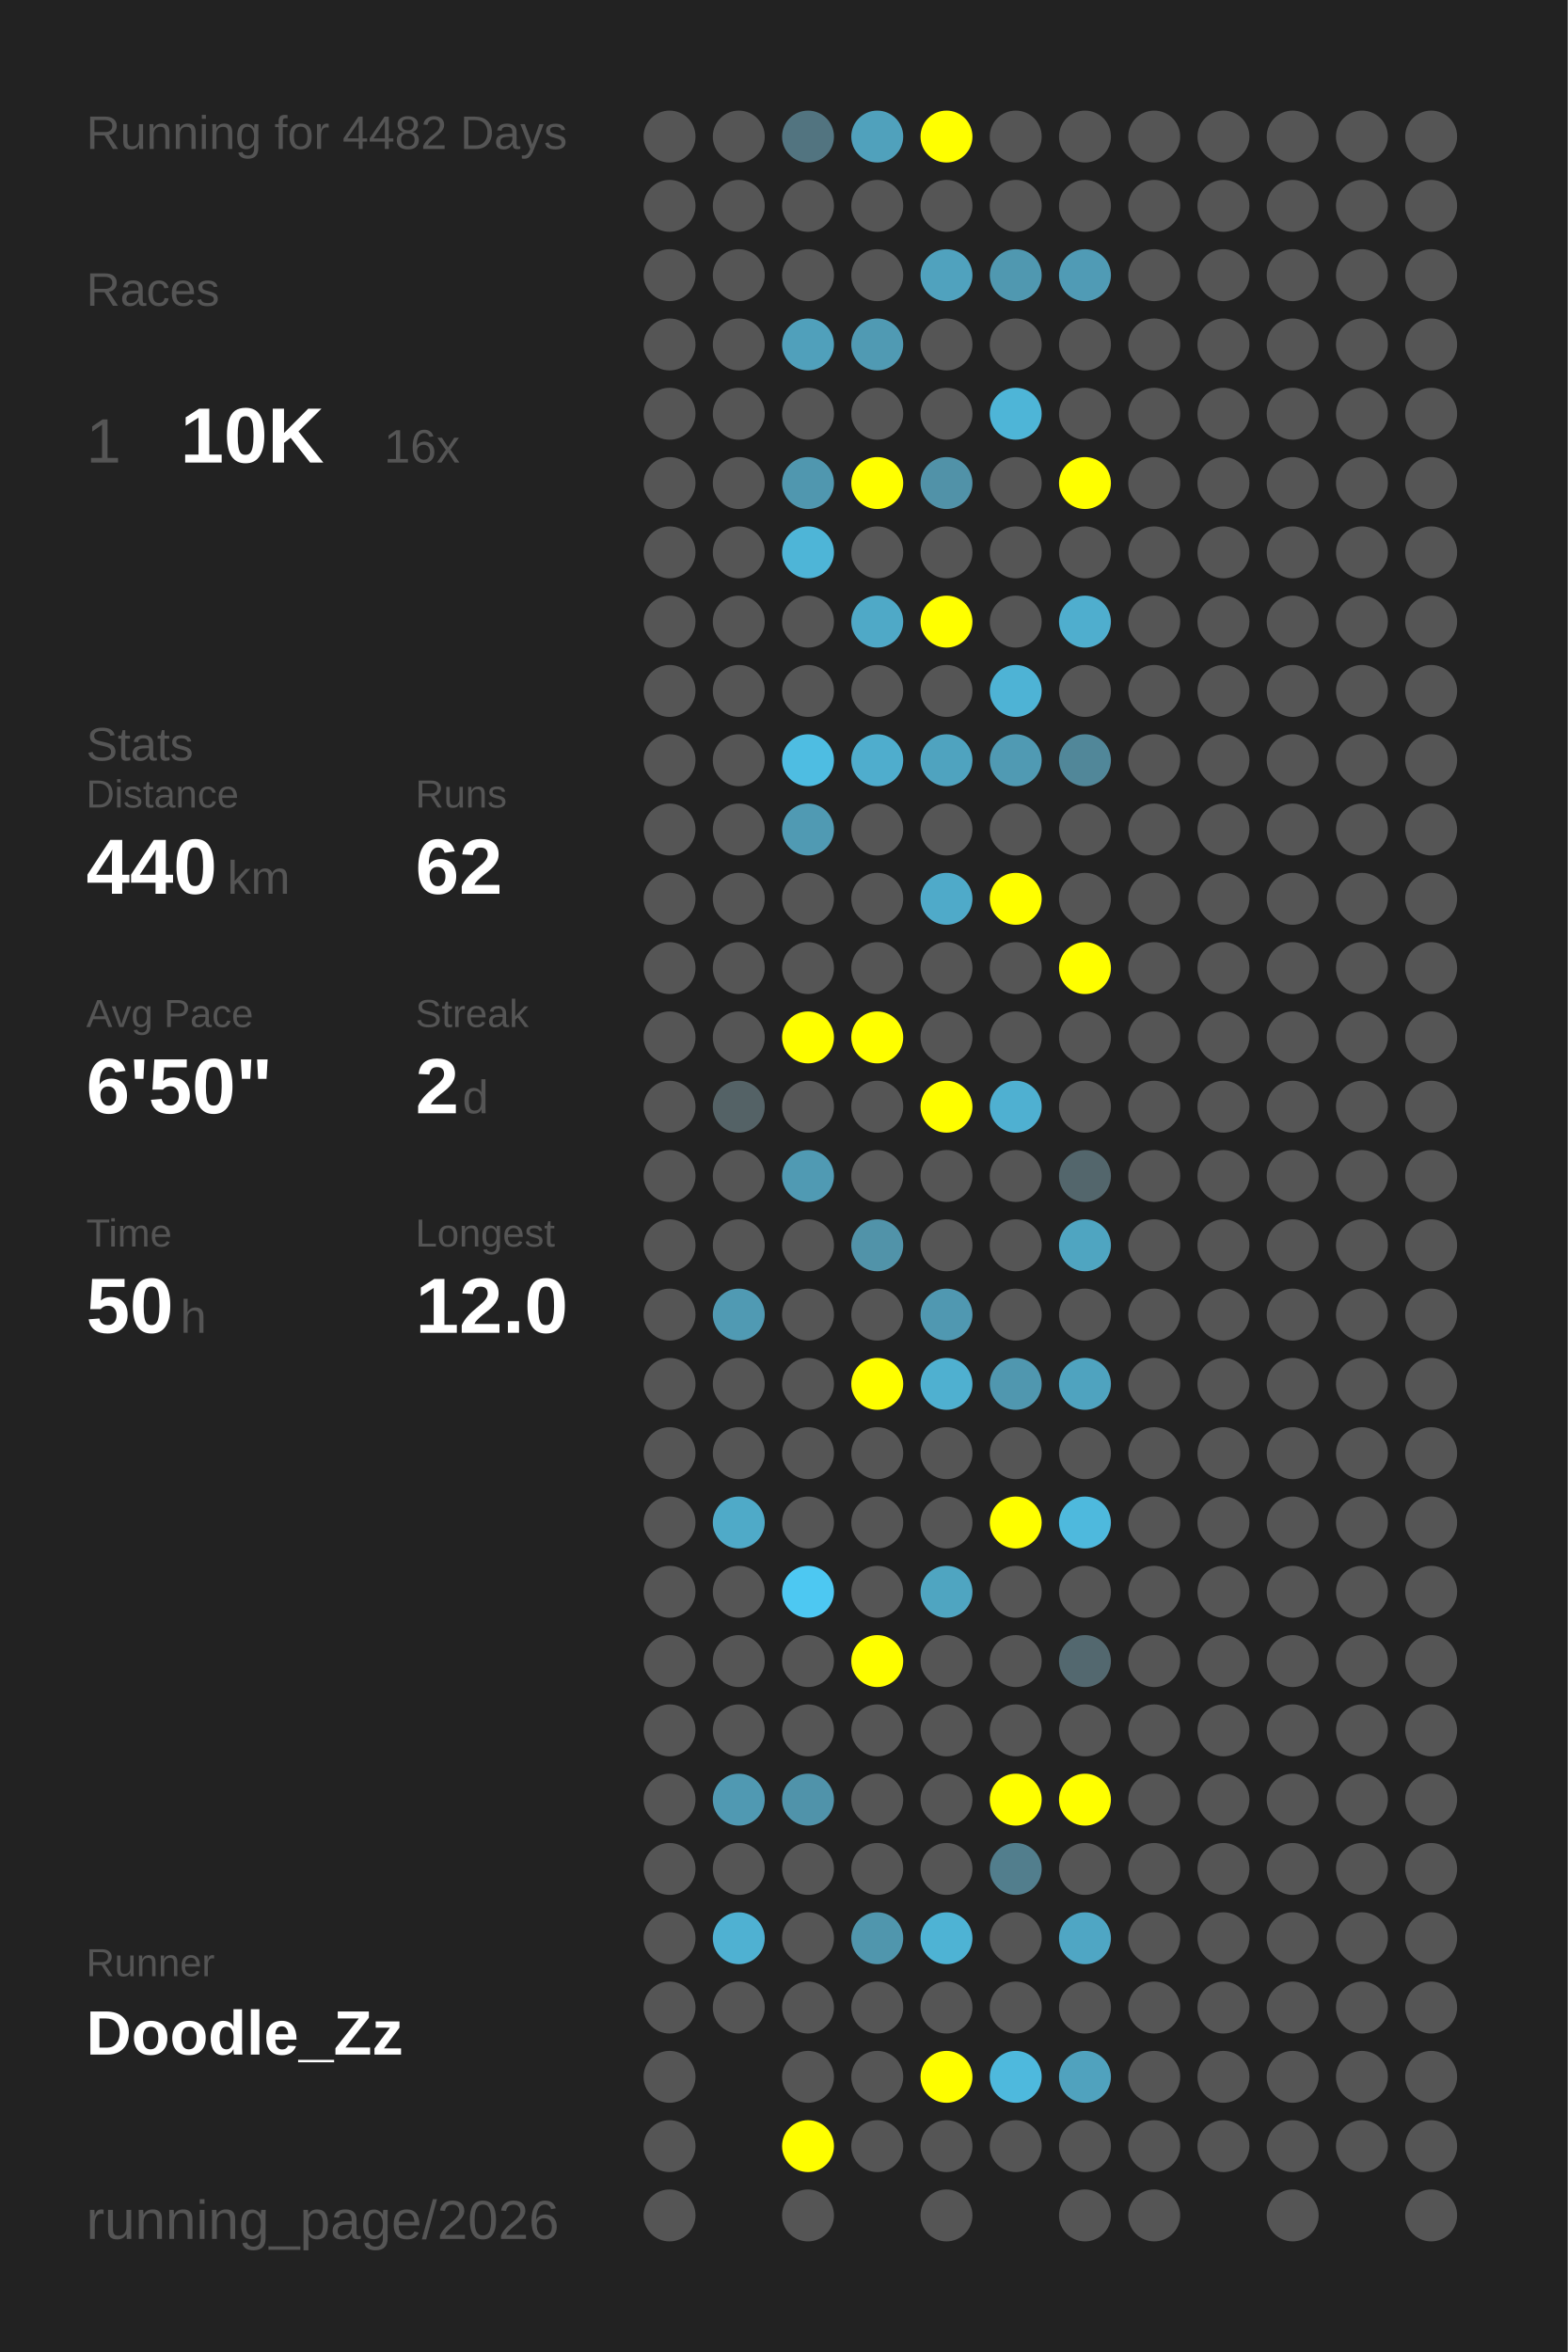
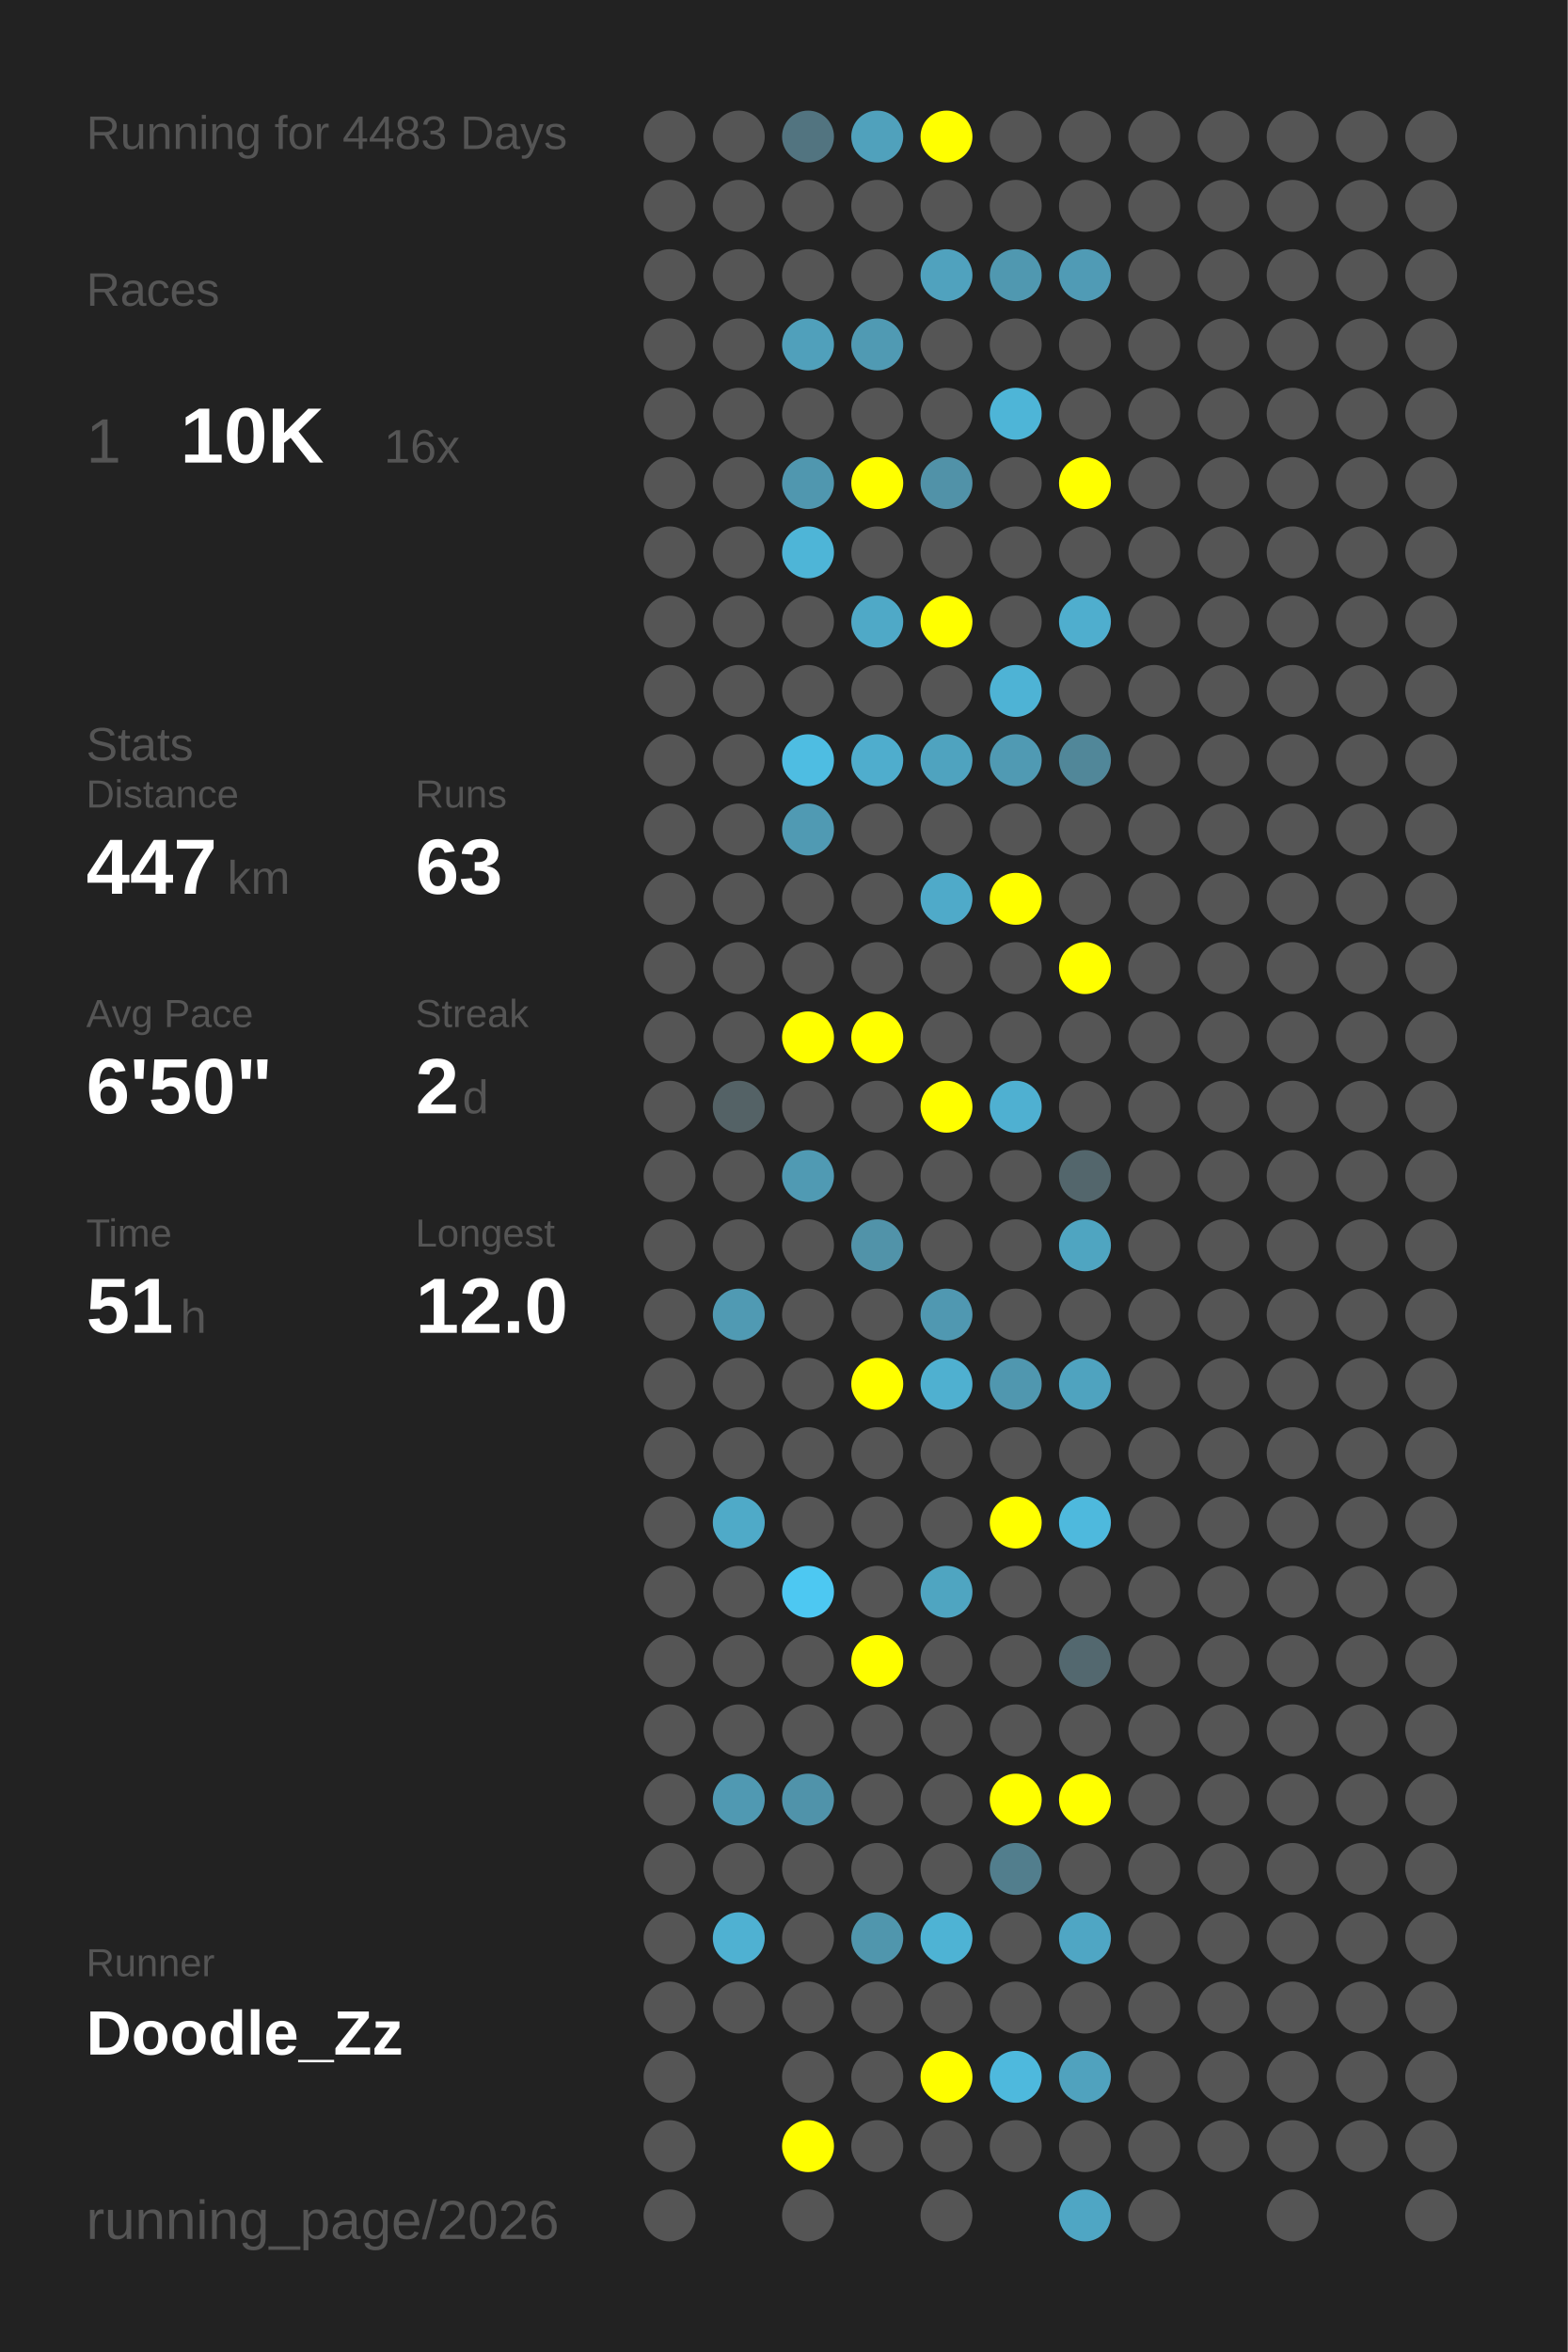
<svg xmlns="http://www.w3.org/2000/svg" baseProfile="full" height="300mm" version="1.1" viewBox="0,0,200,300" width="200mm">
  <defs />
  <rect fill="#222222" height="300" width="200" x="0" y="0" />
-   <text fill="#555555" style="font-size:6px; font-family:Arial;" x="11" y="19">Running for 4482 Days</text>
+   <text fill="#555555" style="font-size:6px; font-family:Arial;" x="11" y="19">Running for 4483 Days</text>
  <text fill="#555555" style="font-size:6px; font-family:Arial;" x="11" y="39">Races</text>
  <text fill="#555555" style="font-size:8px; font-family:Arial;" x="11" y="59">1</text>
  <text fill="#FFFFFF" style="font-size:10px; font-family:Arial; font-weight:bold;" x="23" y="59">10K</text>
  <text fill="#555555" style="font-size:6px; font-family:Arial;" x="49" y="59">16x</text>
  <text fill="#555555" style="font-size:6px; font-family:Arial;" x="11" y="97">Stats</text>
  <text fill="#555555" style="font-size:5px; font-family:Arial;" x="11" y="103">Distance</text>
-   <text fill="#FFFFFF" style="font-size:10px; font-family:Arial; font-weight:bold;" x="11" y="114">440</text>
+   <text fill="#FFFFFF" style="font-size:10px; font-family:Arial; font-weight:bold;" x="11" y="114">447</text>
  <text fill="#555555" style="font-size:6px; font-family:Arial;" x="29" y="114">km</text>
  <text fill="#555555" style="font-size:5px; font-family:Arial;" x="53" y="103">Runs</text>
-   <text fill="#FFFFFF" style="font-size:10px; font-family:Arial; font-weight:bold;" x="53" y="114">62</text>
+   <text fill="#FFFFFF" style="font-size:10px; font-family:Arial; font-weight:bold;" x="53" y="114">63</text>
  <text fill="#555555" style="font-size:5px; font-family:Arial;" x="11" y="131">Avg Pace</text>
  <text fill="#FFFFFF" style="font-size:10px; font-family:Arial; font-weight:bold;" x="11" y="142">6'50"</text>
  <text fill="#555555" style="font-size:5px; font-family:Arial;" x="53" y="131">Streak</text>
  <text fill="#FFFFFF" style="font-size:10px; font-family:Arial; font-weight:bold;" x="53" y="142">2</text>
  <text fill="#555555" style="font-size:6px; font-family:Arial;" x="59" y="142">d</text>
  <text fill="#555555" style="font-size:5px; font-family:Arial;" x="11" y="159">Time</text>
-   <text fill="#FFFFFF" style="font-size:10px; font-family:Arial; font-weight:bold;" x="11" y="170">50</text>
+   <text fill="#FFFFFF" style="font-size:10px; font-family:Arial; font-weight:bold;" x="11" y="170">51</text>
  <text fill="#555555" style="font-size:6px; font-family:Arial;" x="23" y="170">h</text>
  <text fill="#555555" style="font-size:5px; font-family:Arial;" x="53" y="159">Longest</text>
  <text fill="#FFFFFF" style="font-size:10px; font-family:Arial; font-weight:bold;" x="53" y="170">12.0</text>
  <text fill="#555555" style="font-size:5px; font-family:Arial;" x="11" y="252.065">Runner</text>
  <text fill="#FFFFFF" style="font-size:8px; font-family:Arial; font-weight:bold;" x="11" y="262.065">Doodle_Zz</text>
  <text fill="#555555" style="font-size:7px; font-family:Arial;" x="11" y="285.581">running_page/2026</text>
  <circle cx="85.417" cy="17.419" fill="#555555" r="3.312" />
  <circle cx="85.417" cy="26.258" fill="#555555" r="3.312" />
  <circle cx="85.417" cy="35.097" fill="#555555" r="3.312" />
  <circle cx="85.417" cy="43.935" fill="#555555" r="3.312" />
  <circle cx="85.417" cy="52.774" fill="#555555" r="3.312" />
  <circle cx="85.417" cy="61.613" fill="#555555" r="3.312" />
  <circle cx="85.417" cy="70.452" fill="#555555" r="3.312" />
  <circle cx="85.417" cy="79.29" fill="#555555" r="3.312" />
  <circle cx="85.417" cy="88.129" fill="#555555" r="3.312" />
  <circle cx="85.417" cy="96.968" fill="#555555" r="3.312" />
  <circle cx="85.417" cy="105.806" fill="#555555" r="3.312" />
  <circle cx="85.417" cy="114.645" fill="#555555" r="3.312" />
  <circle cx="85.417" cy="123.484" fill="#555555" r="3.312" />
  <circle cx="85.417" cy="132.323" fill="#555555" r="3.312" />
  <circle cx="85.417" cy="141.161" fill="#555555" r="3.312" />
  <circle cx="85.417" cy="150" fill="#555555" r="3.312" />
  <circle cx="85.417" cy="158.839" fill="#555555" r="3.312" />
  <circle cx="85.417" cy="167.677" fill="#555555" r="3.312" />
  <circle cx="85.417" cy="176.516" fill="#555555" r="3.312" />
  <circle cx="85.417" cy="185.355" fill="#555555" r="3.312" />
  <circle cx="85.417" cy="194.194" fill="#555555" r="3.312" />
  <circle cx="85.417" cy="203.032" fill="#555555" r="3.312" />
  <circle cx="85.417" cy="211.871" fill="#555555" r="3.312" />
  <circle cx="85.417" cy="220.71" fill="#555555" r="3.312" />
  <circle cx="85.417" cy="229.548" fill="#555555" r="3.312" />
  <circle cx="85.417" cy="238.387" fill="#555555" r="3.312" />
  <circle cx="85.417" cy="247.226" fill="#555555" r="3.312" />
  <circle cx="85.417" cy="256.065" fill="#555555" r="3.312" />
  <circle cx="85.417" cy="264.903" fill="#555555" r="3.312" />
  <circle cx="85.417" cy="273.742" fill="#555555" r="3.312" />
  <circle cx="85.417" cy="282.581" fill="#555555" r="3.312" />
  <circle cx="94.25" cy="17.419" fill="#555555" r="3.312" />
  <circle cx="94.25" cy="26.258" fill="#555555" r="3.312" />
  <circle cx="94.25" cy="35.097" fill="#555555" r="3.312" />
  <circle cx="94.25" cy="43.935" fill="#555555" r="3.312" />
  <circle cx="94.25" cy="52.774" fill="#555555" r="3.312" />
  <circle cx="94.25" cy="61.613" fill="#555555" r="3.312" />
  <circle cx="94.25" cy="70.452" fill="#555555" r="3.312" />
  <circle cx="94.25" cy="79.29" fill="#555555" r="3.312" />
  <circle cx="94.25" cy="88.129" fill="#555555" r="3.312" />
  <circle cx="94.25" cy="96.968" fill="#555555" r="3.312" />
  <circle cx="94.25" cy="105.806" fill="#555555" r="3.312" />
  <circle cx="94.25" cy="114.645" fill="#555555" r="3.312" />
  <circle cx="94.25" cy="123.484" fill="#555555" r="3.312" />
  <circle cx="94.25" cy="132.323" fill="#555555" r="3.312" />
  <circle cx="94.25" cy="141.161" fill="#546266" r="3.312" />
  <circle cx="94.25" cy="150" fill="#555555" r="3.312" />
  <circle cx="94.25" cy="158.839" fill="#555555" r="3.312" />
  <circle cx="94.25" cy="167.677" fill="#509ab3" r="3.312" />
  <circle cx="94.25" cy="176.516" fill="#555555" r="3.312" />
  <circle cx="94.25" cy="185.355" fill="#555555" r="3.312" />
  <circle cx="94.25" cy="194.194" fill="#4faac8" r="3.312" />
  <circle cx="94.25" cy="203.032" fill="#555555" r="3.312" />
  <circle cx="94.25" cy="211.871" fill="#555555" r="3.312" />
  <circle cx="94.25" cy="220.71" fill="#555555" r="3.312" />
  <circle cx="94.25" cy="229.548" fill="#5099b2" r="3.312" />
  <circle cx="94.25" cy="238.387" fill="#555555" r="3.312" />
  <circle cx="94.25" cy="247.226" fill="#4fb1d2" r="3.312" />
  <circle cx="94.25" cy="256.065" fill="#555555" r="3.312" />
  <circle cx="103.083" cy="17.419" fill="#527480" r="3.312" />
  <circle cx="103.083" cy="26.258" fill="#555555" r="3.312" />
  <circle cx="103.083" cy="35.097" fill="#555555" r="3.312" />
  <circle cx="103.083" cy="43.935" fill="#50a0bb" r="3.312" />
  <circle cx="103.083" cy="52.774" fill="#555555" r="3.312" />
  <circle cx="103.083" cy="61.613" fill="#5097af" r="3.312" />
  <circle cx="103.083" cy="70.452" fill="#4eb5d7" r="3.312" />
  <circle cx="103.083" cy="79.29" fill="#555555" r="3.312" />
  <circle cx="103.083" cy="88.129" fill="#555555" r="3.312" />
  <circle cx="103.083" cy="96.968" fill="#4ebde2" r="3.312" />
  <circle cx="103.083" cy="105.806" fill="#509ab3" r="3.312" />
  <circle cx="103.083" cy="114.645" fill="#555555" r="3.312" />
  <circle cx="103.083" cy="123.484" fill="#555555" r="3.312" />
  <circle cx="103.083" cy="132.323" fill="#FFFF00" r="3.312" />
  <circle cx="103.083" cy="141.161" fill="#555555" r="3.312" />
  <circle cx="103.083" cy="150" fill="#509ab3" r="3.312" />
  <circle cx="103.083" cy="158.839" fill="#555555" r="3.312" />
  <circle cx="103.083" cy="167.677" fill="#555555" r="3.312" />
  <circle cx="103.083" cy="176.516" fill="#555555" r="3.312" />
  <circle cx="103.083" cy="185.355" fill="#555555" r="3.312" />
  <circle cx="103.083" cy="194.194" fill="#555555" r="3.312" />
  <circle cx="103.083" cy="203.032" fill="#4dc8f2" r="3.312" />
  <circle cx="103.083" cy="211.871" fill="#555555" r="3.312" />
  <circle cx="103.083" cy="220.71" fill="#555555" r="3.312" />
  <circle cx="103.083" cy="229.548" fill="#5093aa" r="3.312" />
  <circle cx="103.083" cy="238.387" fill="#555555" r="3.312" />
  <circle cx="103.083" cy="247.226" fill="#555555" r="3.312" />
  <circle cx="103.083" cy="256.065" fill="#555555" r="3.312" />
  <circle cx="103.083" cy="264.903" fill="#555555" r="3.312" />
  <circle cx="103.083" cy="273.742" fill="#FFFF00" r="3.312" />
  <circle cx="103.083" cy="282.581" fill="#555555" r="3.312" />
  <circle cx="111.917" cy="17.419" fill="#50a1bc" r="3.312" />
  <circle cx="111.917" cy="26.258" fill="#555555" r="3.312" />
  <circle cx="111.917" cy="35.097" fill="#555555" r="3.312" />
  <circle cx="111.917" cy="43.935" fill="#509ab3" r="3.312" />
  <circle cx="111.917" cy="52.774" fill="#555555" r="3.312" />
  <circle cx="111.917" cy="61.613" fill="#FFFF00" r="3.312" />
  <circle cx="111.917" cy="70.452" fill="#555555" r="3.312" />
  <circle cx="111.917" cy="79.29" fill="#4fa9c7" r="3.312" />
  <circle cx="111.917" cy="88.129" fill="#555555" r="3.312" />
  <circle cx="111.917" cy="96.968" fill="#4fadcd" r="3.312" />
  <circle cx="111.917" cy="105.806" fill="#555555" r="3.312" />
  <circle cx="111.917" cy="114.645" fill="#555555" r="3.312" />
  <circle cx="111.917" cy="123.484" fill="#555555" r="3.312" />
  <circle cx="111.917" cy="132.323" fill="#FFFF00" r="3.312" />
  <circle cx="111.917" cy="141.161" fill="#555555" r="3.312" />
  <circle cx="111.917" cy="150" fill="#555555" r="3.312" />
  <circle cx="111.917" cy="158.839" fill="#5193a9" r="3.312" />
  <circle cx="111.917" cy="167.677" fill="#555555" r="3.312" />
  <circle cx="111.917" cy="176.516" fill="#FFFF00" r="3.312" />
  <circle cx="111.917" cy="185.355" fill="#555555" r="3.312" />
  <circle cx="111.917" cy="194.194" fill="#555555" r="3.312" />
  <circle cx="111.917" cy="203.032" fill="#555555" r="3.312" />
  <circle cx="111.917" cy="211.871" fill="#FFFF00" r="3.312" />
  <circle cx="111.917" cy="220.71" fill="#555555" r="3.312" />
  <circle cx="111.917" cy="229.548" fill="#555555" r="3.312" />
  <circle cx="111.917" cy="238.387" fill="#555555" r="3.312" />
  <circle cx="111.917" cy="247.226" fill="#5096ad" r="3.312" />
  <circle cx="111.917" cy="256.065" fill="#555555" r="3.312" />
  <circle cx="111.917" cy="264.903" fill="#555555" r="3.312" />
  <circle cx="111.917" cy="273.742" fill="#555555" r="3.312" />
  <circle cx="120.75" cy="17.419" fill="#FFFF00" r="3.312" />
  <circle cx="120.75" cy="26.258" fill="#555555" r="3.312" />
  <circle cx="120.75" cy="35.097" fill="#50a2be" r="3.312" />
  <circle cx="120.75" cy="43.935" fill="#555555" r="3.312" />
  <circle cx="120.75" cy="52.774" fill="#555555" r="3.312" />
  <circle cx="120.75" cy="61.613" fill="#5192a8" r="3.312" />
  <circle cx="120.75" cy="70.452" fill="#555555" r="3.312" />
  <circle cx="120.75" cy="79.29" fill="#FFFF00" r="3.312" />
  <circle cx="120.75" cy="88.129" fill="#555555" r="3.312" />
  <circle cx="120.75" cy="96.968" fill="#4fa3bf" r="3.312" />
  <circle cx="120.75" cy="105.806" fill="#555555" r="3.312" />
  <circle cx="120.75" cy="114.645" fill="#4faac9" r="3.312" />
  <circle cx="120.75" cy="123.484" fill="#555555" r="3.312" />
  <circle cx="120.75" cy="132.323" fill="#555555" r="3.312" />
  <circle cx="120.75" cy="141.161" fill="#FFFF00" r="3.312" />
  <circle cx="120.75" cy="150" fill="#555555" r="3.312" />
  <circle cx="120.75" cy="158.839" fill="#555555" r="3.312" />
  <circle cx="120.75" cy="167.677" fill="#5098b1" r="3.312" />
  <circle cx="120.75" cy="176.516" fill="#4fb0d0" r="3.312" />
  <circle cx="120.75" cy="185.355" fill="#555555" r="3.312" />
  <circle cx="120.75" cy="194.194" fill="#555555" r="3.312" />
  <circle cx="120.75" cy="203.032" fill="#4fa5c1" r="3.312" />
  <circle cx="120.75" cy="211.871" fill="#555555" r="3.312" />
  <circle cx="120.75" cy="220.71" fill="#555555" r="3.312" />
  <circle cx="120.75" cy="229.548" fill="#555555" r="3.312" />
  <circle cx="120.75" cy="238.387" fill="#555555" r="3.312" />
  <circle cx="120.75" cy="247.226" fill="#4eb3d4" r="3.312" />
  <circle cx="120.75" cy="256.065" fill="#555555" r="3.312" />
  <circle cx="120.75" cy="264.903" fill="#FFFF00" r="3.312" />
  <circle cx="120.75" cy="273.742" fill="#555555" r="3.312" />
  <circle cx="120.75" cy="282.581" fill="#555555" r="3.312" />
  <circle cx="129.583" cy="17.419" fill="#555555" r="3.312" />
  <circle cx="129.583" cy="26.258" fill="#555555" r="3.312" />
  <circle cx="129.583" cy="35.097" fill="#5098b0" r="3.312" />
  <circle cx="129.583" cy="43.935" fill="#555555" r="3.312" />
  <circle cx="129.583" cy="52.774" fill="#4eb5d7" r="3.312" />
  <circle cx="129.583" cy="61.613" fill="#555555" r="3.312" />
  <circle cx="129.583" cy="70.452" fill="#555555" r="3.312" />
  <circle cx="129.583" cy="79.29" fill="#555555" r="3.312" />
  <circle cx="129.583" cy="88.129" fill="#4eb3d5" r="3.312" />
  <circle cx="129.583" cy="96.968" fill="#509ab3" r="3.312" />
  <circle cx="129.583" cy="105.806" fill="#555555" r="3.312" />
  <circle cx="129.583" cy="114.645" fill="#FFFF00" r="3.312" />
  <circle cx="129.583" cy="123.484" fill="#555555" r="3.312" />
  <circle cx="129.583" cy="132.323" fill="#555555" r="3.312" />
  <circle cx="129.583" cy="141.161" fill="#4fb0d1" r="3.312" />
  <circle cx="129.583" cy="150" fill="#555555" r="3.312" />
  <circle cx="129.583" cy="158.839" fill="#555555" r="3.312" />
  <circle cx="129.583" cy="167.677" fill="#555555" r="3.312" />
  <circle cx="129.583" cy="176.516" fill="#5097af" r="3.312" />
  <circle cx="129.583" cy="185.355" fill="#555555" r="3.312" />
  <circle cx="129.583" cy="194.194" fill="#FFFF00" r="3.312" />
  <circle cx="129.583" cy="203.032" fill="#555555" r="3.312" />
  <circle cx="129.583" cy="211.871" fill="#555555" r="3.312" />
  <circle cx="129.583" cy="220.71" fill="#555555" r="3.312" />
  <circle cx="129.583" cy="229.548" fill="#FFFF00" r="3.312" />
  <circle cx="129.583" cy="238.387" fill="#527e8d" r="3.312" />
  <circle cx="129.583" cy="247.226" fill="#555555" r="3.312" />
  <circle cx="129.583" cy="256.065" fill="#555555" r="3.312" />
  <circle cx="129.583" cy="264.903" fill="#4eb9dd" r="3.312" />
  <circle cx="129.583" cy="273.742" fill="#555555" r="3.312" />
  <circle cx="138.417" cy="17.419" fill="#555555" r="3.312" />
  <circle cx="138.417" cy="26.258" fill="#555555" r="3.312" />
  <circle cx="138.417" cy="35.097" fill="#509bb5" r="3.312" />
  <circle cx="138.417" cy="43.935" fill="#555555" r="3.312" />
  <circle cx="138.417" cy="52.774" fill="#555555" r="3.312" />
  <circle cx="138.417" cy="61.613" fill="#FFFF00" r="3.312" />
  <circle cx="138.417" cy="70.452" fill="#555555" r="3.312" />
  <circle cx="138.417" cy="79.29" fill="#4faece" r="3.312" />
  <circle cx="138.417" cy="88.129" fill="#555555" r="3.312" />
  <circle cx="138.417" cy="96.968" fill="#518799" r="3.312" />
  <circle cx="138.417" cy="105.806" fill="#555555" r="3.312" />
  <circle cx="138.417" cy="114.645" fill="#555555" r="3.312" />
  <circle cx="138.417" cy="123.484" fill="#FFFF00" r="3.312" />
  <circle cx="138.417" cy="132.323" fill="#555555" r="3.312" />
  <circle cx="138.417" cy="141.161" fill="#555555" r="3.312" />
  <circle cx="138.417" cy="150" fill="#53666c" r="3.312" />
  <circle cx="138.417" cy="158.839" fill="#4fa5c1" r="3.312" />
  <circle cx="138.417" cy="167.677" fill="#555555" r="3.312" />
  <circle cx="138.417" cy="176.516" fill="#4fa3bf" r="3.312" />
  <circle cx="138.417" cy="185.355" fill="#555555" r="3.312" />
  <circle cx="138.417" cy="194.194" fill="#4eb9dd" r="3.312" />
  <circle cx="138.417" cy="203.032" fill="#555555" r="3.312" />
  <circle cx="138.417" cy="211.871" fill="#53686f" r="3.312" />
  <circle cx="138.417" cy="220.71" fill="#555555" r="3.312" />
  <circle cx="138.417" cy="229.548" fill="#FFFF00" r="3.312" />
  <circle cx="138.417" cy="238.387" fill="#555555" r="3.312" />
  <circle cx="138.417" cy="247.226" fill="#4fa6c4" r="3.312" />
  <circle cx="138.417" cy="256.065" fill="#555555" r="3.312" />
  <circle cx="138.417" cy="264.903" fill="#50a2be" r="3.312" />
  <circle cx="138.417" cy="273.742" fill="#555555" r="3.312" />
-   <circle cx="138.417" cy="282.581" fill="#555555" r="3.312" />
+   <circle cx="138.417" cy="282.581" fill="#4fa6c4" r="3.312" />
  <circle cx="147.25" cy="17.419" fill="#555555" r="3.312" />
  <circle cx="147.25" cy="26.258" fill="#555555" r="3.312" />
  <circle cx="147.25" cy="35.097" fill="#555555" r="3.312" />
  <circle cx="147.25" cy="43.935" fill="#555555" r="3.312" />
  <circle cx="147.25" cy="52.774" fill="#555555" r="3.312" />
  <circle cx="147.25" cy="61.613" fill="#555555" r="3.312" />
  <circle cx="147.25" cy="70.452" fill="#555555" r="3.312" />
  <circle cx="147.25" cy="79.29" fill="#555555" r="3.312" />
  <circle cx="147.25" cy="88.129" fill="#555555" r="3.312" />
  <circle cx="147.25" cy="96.968" fill="#555555" r="3.312" />
  <circle cx="147.25" cy="105.806" fill="#555555" r="3.312" />
  <circle cx="147.25" cy="114.645" fill="#555555" r="3.312" />
  <circle cx="147.25" cy="123.484" fill="#555555" r="3.312" />
  <circle cx="147.25" cy="132.323" fill="#555555" r="3.312" />
  <circle cx="147.25" cy="141.161" fill="#555555" r="3.312" />
  <circle cx="147.25" cy="150" fill="#555555" r="3.312" />
  <circle cx="147.25" cy="158.839" fill="#555555" r="3.312" />
  <circle cx="147.25" cy="167.677" fill="#555555" r="3.312" />
  <circle cx="147.25" cy="176.516" fill="#555555" r="3.312" />
  <circle cx="147.25" cy="185.355" fill="#555555" r="3.312" />
  <circle cx="147.25" cy="194.194" fill="#555555" r="3.312" />
  <circle cx="147.25" cy="203.032" fill="#555555" r="3.312" />
  <circle cx="147.25" cy="211.871" fill="#555555" r="3.312" />
  <circle cx="147.25" cy="220.71" fill="#555555" r="3.312" />
  <circle cx="147.25" cy="229.548" fill="#555555" r="3.312" />
  <circle cx="147.25" cy="238.387" fill="#555555" r="3.312" />
  <circle cx="147.25" cy="247.226" fill="#555555" r="3.312" />
  <circle cx="147.25" cy="256.065" fill="#555555" r="3.312" />
  <circle cx="147.25" cy="264.903" fill="#555555" r="3.312" />
  <circle cx="147.25" cy="273.742" fill="#555555" r="3.312" />
  <circle cx="147.25" cy="282.581" fill="#555555" r="3.312" />
  <circle cx="156.083" cy="17.419" fill="#555555" r="3.312" />
  <circle cx="156.083" cy="26.258" fill="#555555" r="3.312" />
  <circle cx="156.083" cy="35.097" fill="#555555" r="3.312" />
  <circle cx="156.083" cy="43.935" fill="#555555" r="3.312" />
  <circle cx="156.083" cy="52.774" fill="#555555" r="3.312" />
  <circle cx="156.083" cy="61.613" fill="#555555" r="3.312" />
  <circle cx="156.083" cy="70.452" fill="#555555" r="3.312" />
  <circle cx="156.083" cy="79.29" fill="#555555" r="3.312" />
  <circle cx="156.083" cy="88.129" fill="#555555" r="3.312" />
  <circle cx="156.083" cy="96.968" fill="#555555" r="3.312" />
  <circle cx="156.083" cy="105.806" fill="#555555" r="3.312" />
  <circle cx="156.083" cy="114.645" fill="#555555" r="3.312" />
  <circle cx="156.083" cy="123.484" fill="#555555" r="3.312" />
  <circle cx="156.083" cy="132.323" fill="#555555" r="3.312" />
  <circle cx="156.083" cy="141.161" fill="#555555" r="3.312" />
  <circle cx="156.083" cy="150" fill="#555555" r="3.312" />
  <circle cx="156.083" cy="158.839" fill="#555555" r="3.312" />
  <circle cx="156.083" cy="167.677" fill="#555555" r="3.312" />
  <circle cx="156.083" cy="176.516" fill="#555555" r="3.312" />
  <circle cx="156.083" cy="185.355" fill="#555555" r="3.312" />
  <circle cx="156.083" cy="194.194" fill="#555555" r="3.312" />
  <circle cx="156.083" cy="203.032" fill="#555555" r="3.312" />
  <circle cx="156.083" cy="211.871" fill="#555555" r="3.312" />
  <circle cx="156.083" cy="220.71" fill="#555555" r="3.312" />
  <circle cx="156.083" cy="229.548" fill="#555555" r="3.312" />
  <circle cx="156.083" cy="238.387" fill="#555555" r="3.312" />
  <circle cx="156.083" cy="247.226" fill="#555555" r="3.312" />
  <circle cx="156.083" cy="256.065" fill="#555555" r="3.312" />
  <circle cx="156.083" cy="264.903" fill="#555555" r="3.312" />
  <circle cx="156.083" cy="273.742" fill="#555555" r="3.312" />
  <circle cx="164.917" cy="17.419" fill="#555555" r="3.312" />
  <circle cx="164.917" cy="26.258" fill="#555555" r="3.312" />
  <circle cx="164.917" cy="35.097" fill="#555555" r="3.312" />
  <circle cx="164.917" cy="43.935" fill="#555555" r="3.312" />
  <circle cx="164.917" cy="52.774" fill="#555555" r="3.312" />
  <circle cx="164.917" cy="61.613" fill="#555555" r="3.312" />
  <circle cx="164.917" cy="70.452" fill="#555555" r="3.312" />
  <circle cx="164.917" cy="79.29" fill="#555555" r="3.312" />
  <circle cx="164.917" cy="88.129" fill="#555555" r="3.312" />
  <circle cx="164.917" cy="96.968" fill="#555555" r="3.312" />
  <circle cx="164.917" cy="105.806" fill="#555555" r="3.312" />
  <circle cx="164.917" cy="114.645" fill="#555555" r="3.312" />
  <circle cx="164.917" cy="123.484" fill="#555555" r="3.312" />
  <circle cx="164.917" cy="132.323" fill="#555555" r="3.312" />
  <circle cx="164.917" cy="141.161" fill="#555555" r="3.312" />
  <circle cx="164.917" cy="150" fill="#555555" r="3.312" />
  <circle cx="164.917" cy="158.839" fill="#555555" r="3.312" />
  <circle cx="164.917" cy="167.677" fill="#555555" r="3.312" />
  <circle cx="164.917" cy="176.516" fill="#555555" r="3.312" />
  <circle cx="164.917" cy="185.355" fill="#555555" r="3.312" />
  <circle cx="164.917" cy="194.194" fill="#555555" r="3.312" />
  <circle cx="164.917" cy="203.032" fill="#555555" r="3.312" />
  <circle cx="164.917" cy="211.871" fill="#555555" r="3.312" />
  <circle cx="164.917" cy="220.71" fill="#555555" r="3.312" />
  <circle cx="164.917" cy="229.548" fill="#555555" r="3.312" />
  <circle cx="164.917" cy="238.387" fill="#555555" r="3.312" />
  <circle cx="164.917" cy="247.226" fill="#555555" r="3.312" />
  <circle cx="164.917" cy="256.065" fill="#555555" r="3.312" />
  <circle cx="164.917" cy="264.903" fill="#555555" r="3.312" />
  <circle cx="164.917" cy="273.742" fill="#555555" r="3.312" />
  <circle cx="164.917" cy="282.581" fill="#555555" r="3.312" />
  <circle cx="173.75" cy="17.419" fill="#555555" r="3.312" />
  <circle cx="173.75" cy="26.258" fill="#555555" r="3.312" />
  <circle cx="173.75" cy="35.097" fill="#555555" r="3.312" />
  <circle cx="173.75" cy="43.935" fill="#555555" r="3.312" />
  <circle cx="173.75" cy="52.774" fill="#555555" r="3.312" />
  <circle cx="173.75" cy="61.613" fill="#555555" r="3.312" />
  <circle cx="173.75" cy="70.452" fill="#555555" r="3.312" />
  <circle cx="173.75" cy="79.29" fill="#555555" r="3.312" />
  <circle cx="173.75" cy="88.129" fill="#555555" r="3.312" />
  <circle cx="173.75" cy="96.968" fill="#555555" r="3.312" />
  <circle cx="173.75" cy="105.806" fill="#555555" r="3.312" />
  <circle cx="173.75" cy="114.645" fill="#555555" r="3.312" />
  <circle cx="173.75" cy="123.484" fill="#555555" r="3.312" />
  <circle cx="173.75" cy="132.323" fill="#555555" r="3.312" />
  <circle cx="173.75" cy="141.161" fill="#555555" r="3.312" />
  <circle cx="173.75" cy="150" fill="#555555" r="3.312" />
  <circle cx="173.75" cy="158.839" fill="#555555" r="3.312" />
  <circle cx="173.75" cy="167.677" fill="#555555" r="3.312" />
  <circle cx="173.75" cy="176.516" fill="#555555" r="3.312" />
  <circle cx="173.75" cy="185.355" fill="#555555" r="3.312" />
  <circle cx="173.75" cy="194.194" fill="#555555" r="3.312" />
  <circle cx="173.75" cy="203.032" fill="#555555" r="3.312" />
  <circle cx="173.75" cy="211.871" fill="#555555" r="3.312" />
  <circle cx="173.75" cy="220.71" fill="#555555" r="3.312" />
  <circle cx="173.75" cy="229.548" fill="#555555" r="3.312" />
  <circle cx="173.75" cy="238.387" fill="#555555" r="3.312" />
  <circle cx="173.75" cy="247.226" fill="#555555" r="3.312" />
  <circle cx="173.75" cy="256.065" fill="#555555" r="3.312" />
  <circle cx="173.75" cy="264.903" fill="#555555" r="3.312" />
  <circle cx="173.75" cy="273.742" fill="#555555" r="3.312" />
  <circle cx="182.583" cy="17.419" fill="#555555" r="3.312" />
  <circle cx="182.583" cy="26.258" fill="#555555" r="3.312" />
  <circle cx="182.583" cy="35.097" fill="#555555" r="3.312" />
  <circle cx="182.583" cy="43.935" fill="#555555" r="3.312" />
  <circle cx="182.583" cy="52.774" fill="#555555" r="3.312" />
  <circle cx="182.583" cy="61.613" fill="#555555" r="3.312" />
  <circle cx="182.583" cy="70.452" fill="#555555" r="3.312" />
  <circle cx="182.583" cy="79.29" fill="#555555" r="3.312" />
  <circle cx="182.583" cy="88.129" fill="#555555" r="3.312" />
  <circle cx="182.583" cy="96.968" fill="#555555" r="3.312" />
  <circle cx="182.583" cy="105.806" fill="#555555" r="3.312" />
  <circle cx="182.583" cy="114.645" fill="#555555" r="3.312" />
  <circle cx="182.583" cy="123.484" fill="#555555" r="3.312" />
  <circle cx="182.583" cy="132.323" fill="#555555" r="3.312" />
  <circle cx="182.583" cy="141.161" fill="#555555" r="3.312" />
  <circle cx="182.583" cy="150" fill="#555555" r="3.312" />
  <circle cx="182.583" cy="158.839" fill="#555555" r="3.312" />
  <circle cx="182.583" cy="167.677" fill="#555555" r="3.312" />
  <circle cx="182.583" cy="176.516" fill="#555555" r="3.312" />
  <circle cx="182.583" cy="185.355" fill="#555555" r="3.312" />
  <circle cx="182.583" cy="194.194" fill="#555555" r="3.312" />
  <circle cx="182.583" cy="203.032" fill="#555555" r="3.312" />
  <circle cx="182.583" cy="211.871" fill="#555555" r="3.312" />
  <circle cx="182.583" cy="220.71" fill="#555555" r="3.312" />
  <circle cx="182.583" cy="229.548" fill="#555555" r="3.312" />
  <circle cx="182.583" cy="238.387" fill="#555555" r="3.312" />
  <circle cx="182.583" cy="247.226" fill="#555555" r="3.312" />
  <circle cx="182.583" cy="256.065" fill="#555555" r="3.312" />
  <circle cx="182.583" cy="264.903" fill="#555555" r="3.312" />
  <circle cx="182.583" cy="273.742" fill="#555555" r="3.312" />
  <circle cx="182.583" cy="282.581" fill="#555555" r="3.312" />
</svg>
